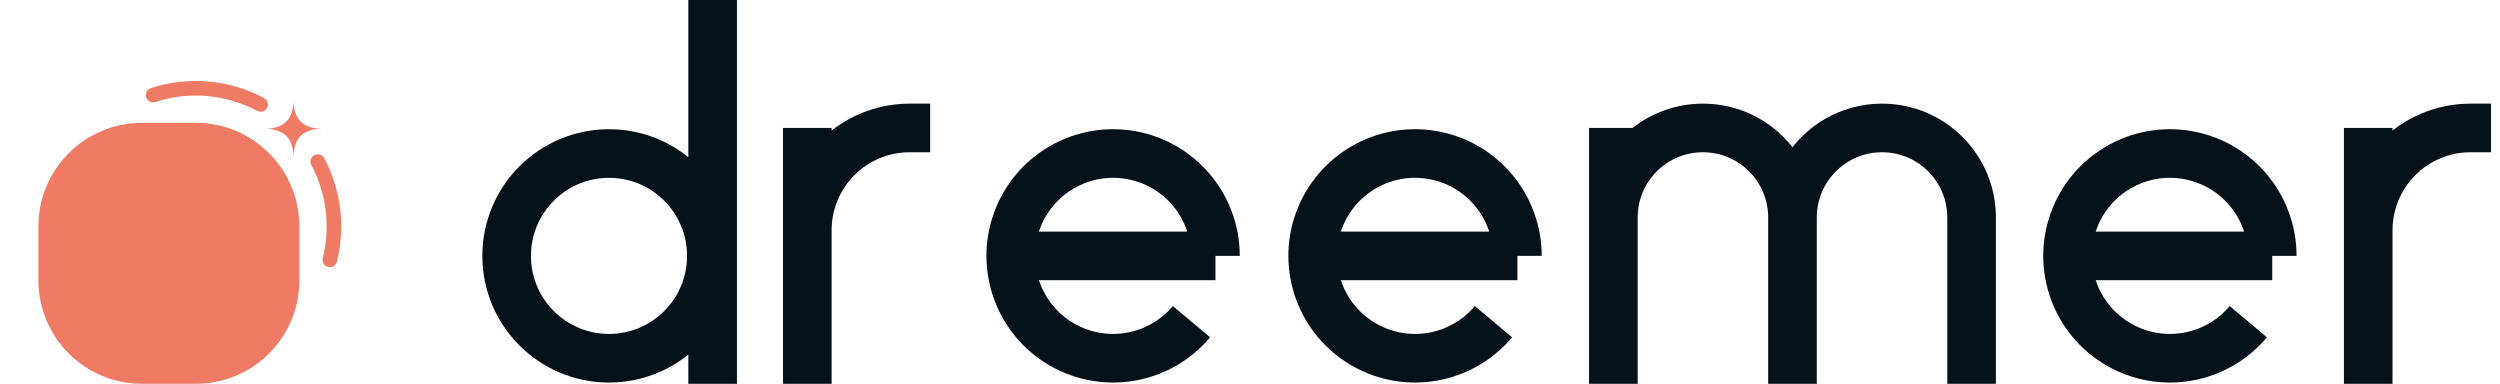
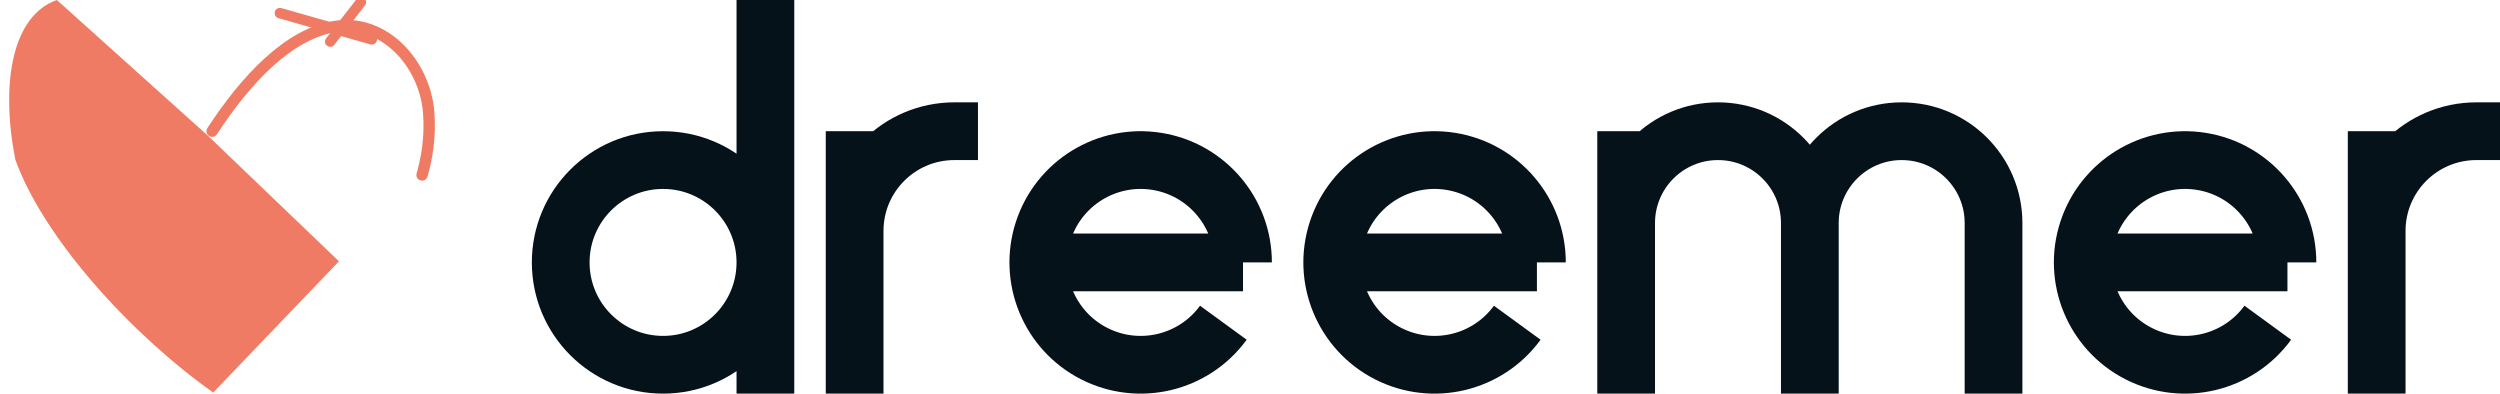
- <svg xmlns="http://www.w3.org/2000/svg" viewBox="0 0 977 150" role="img" aria-label="Dreemer">
-   <g transform="translate(0 15) scale(1.5)">
-     <path d="M 37 22 H 51 A 27 27 0 0 1 78 49 V 63 A 27 27 0 0 1 51 90 H 37 A 27 27 0 0 1 10 63 V 49 A 27 27 0 0 1 37 22 Z" fill="#F07B64" />
-     <g fill="none" stroke="#F07B64" stroke-width="3.8" stroke-linecap="round">
-       <path d="M 39.88 14.76 A 36 36 0 0 1 67.90 17.21" />
-       <path d="M 82.79 32.10 A 36 36 0 0 1 85.93 57.71" />
+ <svg xmlns="http://www.w3.org/2000/svg" viewBox="0 0 952.667 150" role="img" aria-label="Dreemer">
+   <g transform="translate(0 -9.17) scale(1.6667)">
+     <path d="M 47.5 36.5 L 77.5 65.25 L 48.75 95.25 C 30 82, 10 60, 3.5 42 C 0 24, 3 9, 13 5.5 Z" fill="#F07B64" />
+     <g fill="none" stroke="#F07B64" stroke-width="2.6" stroke-linecap="round">
+       <path d="M 48.5 35.5 C 56 24, 66 13, 77 11.5 C 88 10, 97 20, 98 31 C 98.5 37, 97.5 42, 96.5 45.5" />
    </g>
-     <path d="M 76.46 16.04 Q 76.46 23.54 83.96 23.54 Q 76.46 23.54 76.46 31.04 Q 76.46 23.54 68.96 23.54 Q 76.46 23.54 76.46 16.04 Z" fill="#F07B64" />
+     <g fill="none" stroke="#F07B64" stroke-width="2.4" stroke-linecap="round">
+       <path d="M 64 8.5 L 85 14.5" />
+       <path d="M 82.5 6 L 75.5 15" />
+     </g>
  </g>
-   <g transform="translate(188 0)" fill="none" stroke="#061219" stroke-width="19" stroke-linejoin="round">
-     <path d="M 10 100 A 40 40 0 1 0 90 100 A 40 40 0 1 0 10 100 Z M 90.5 0 V 150" />
-     <path d="M 127.5 150 V 50 M 127.5 90 A 40 40 0 0 1 167.5 50 H 175.5" />
-     <path d="M 287 100 A 40 40 0 1 0 277.64 125.71 M 207 100 H 287" />
-     <path d="M 405 100 A 40 40 0 1 0 395.64 125.71 M 325 100 H 405" />
-     <path d="M 442.5 150 V 50 M 442.5 85 A 35 35 0 0 1 512.5 85 V 150 M 512.5 85 A 35 35 0 0 1 582.5 85 V 150" />
-     <path d="M 700 100 A 40 40 0 1 0 690.64 125.71 M 620 100 H 700" />
-     <path d="M 737.5 150 V 50 M 737.5 90 A 40 40 0 0 1 777.5 50 H 785.5" />
+   <g transform="translate(202.67 0)" fill="none" stroke="#061219" stroke-width="22" stroke-linejoin="round">
+     <path d="M 11 100 A 39 39 0 1 0 89 100 A 39 39 0 1 0 11 100 Z M 89 0 V 150" />
+     <path d="M 123 150 V 50 M 123 88 A 38 38 0 0 1 161 50 H 170" />
+     <path d="M 271 100 A 39 39 0 1 0 263.51 122.98 M 195 100 H 271" />
+     <path d="M 383 100 A 39 39 0 1 0 375.51 122.98 M 307 100 H 383" />
+     <path d="M 417 150 V 50 M 417 85 A 35 35 0 0 1 487 85 V 150 M 487 85 A 35 35 0 0 1 557 85 V 150" />
+     <path d="M 669 100 A 39 39 0 1 0 661.51 122.98 M 593 100 H 669" />
+     <path d="M 703 150 V 50 M 703 88 A 38 38 0 0 1 741 50 H 750" />
  </g>
</svg>
